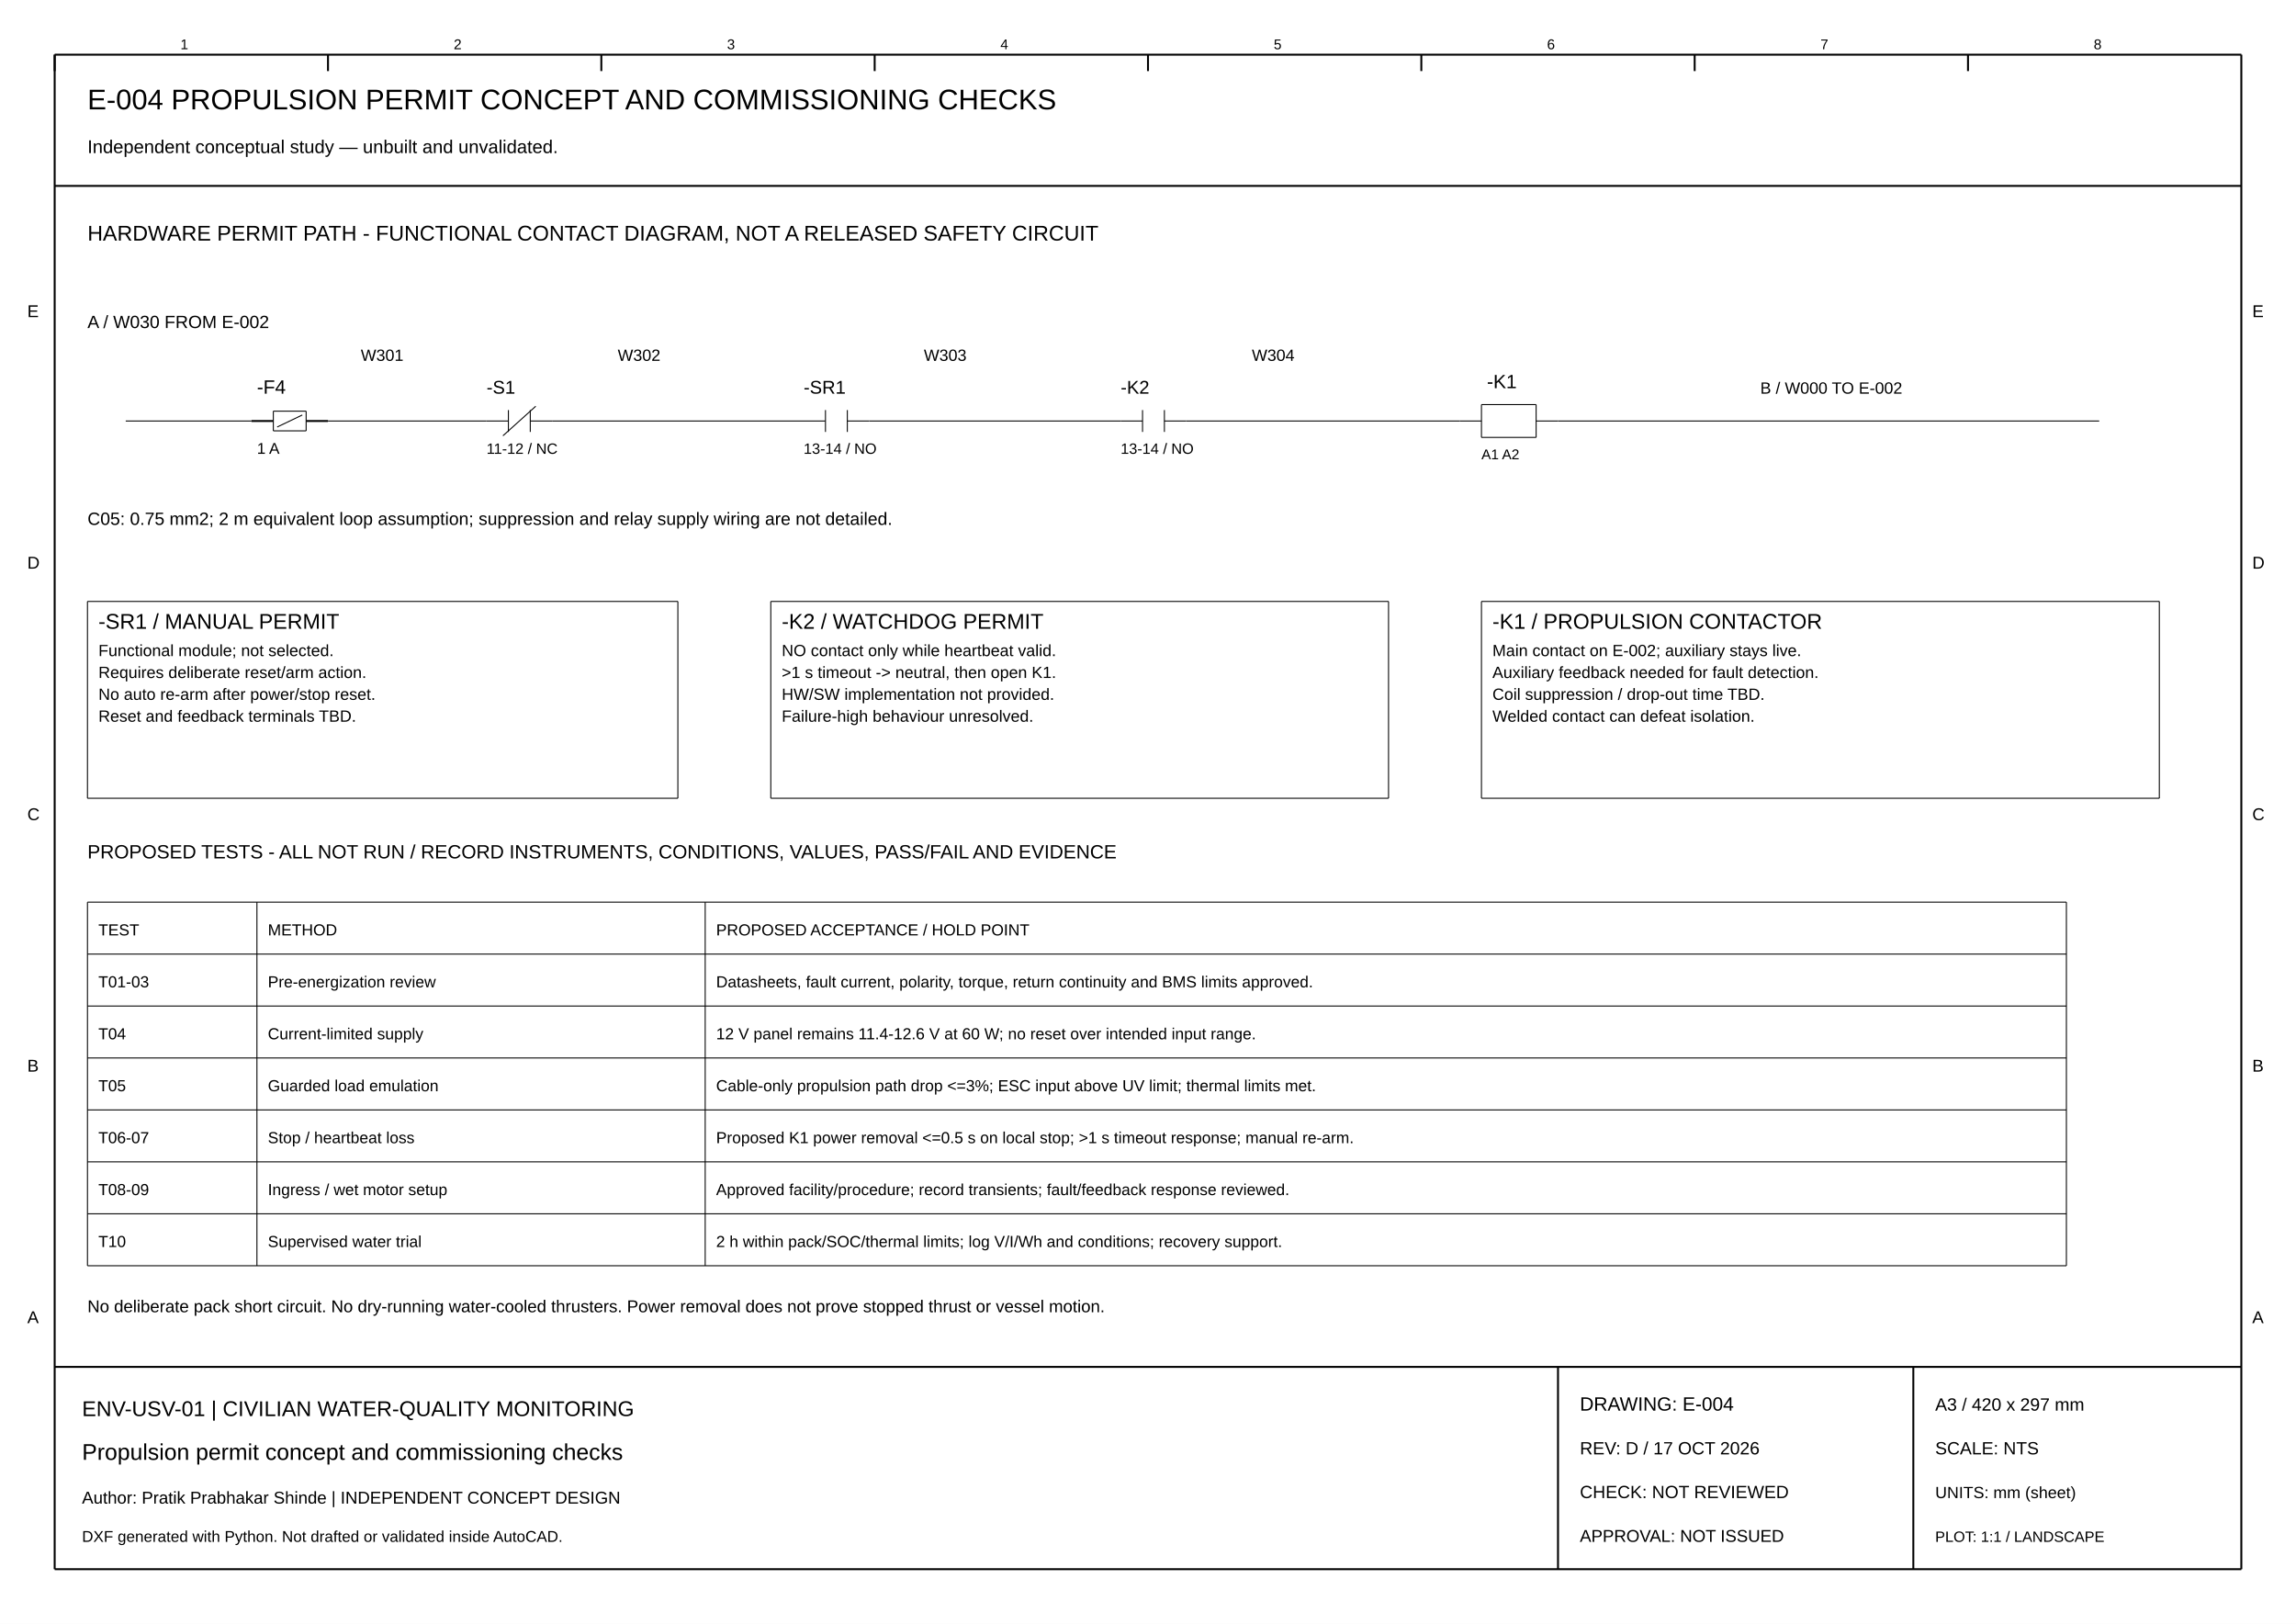
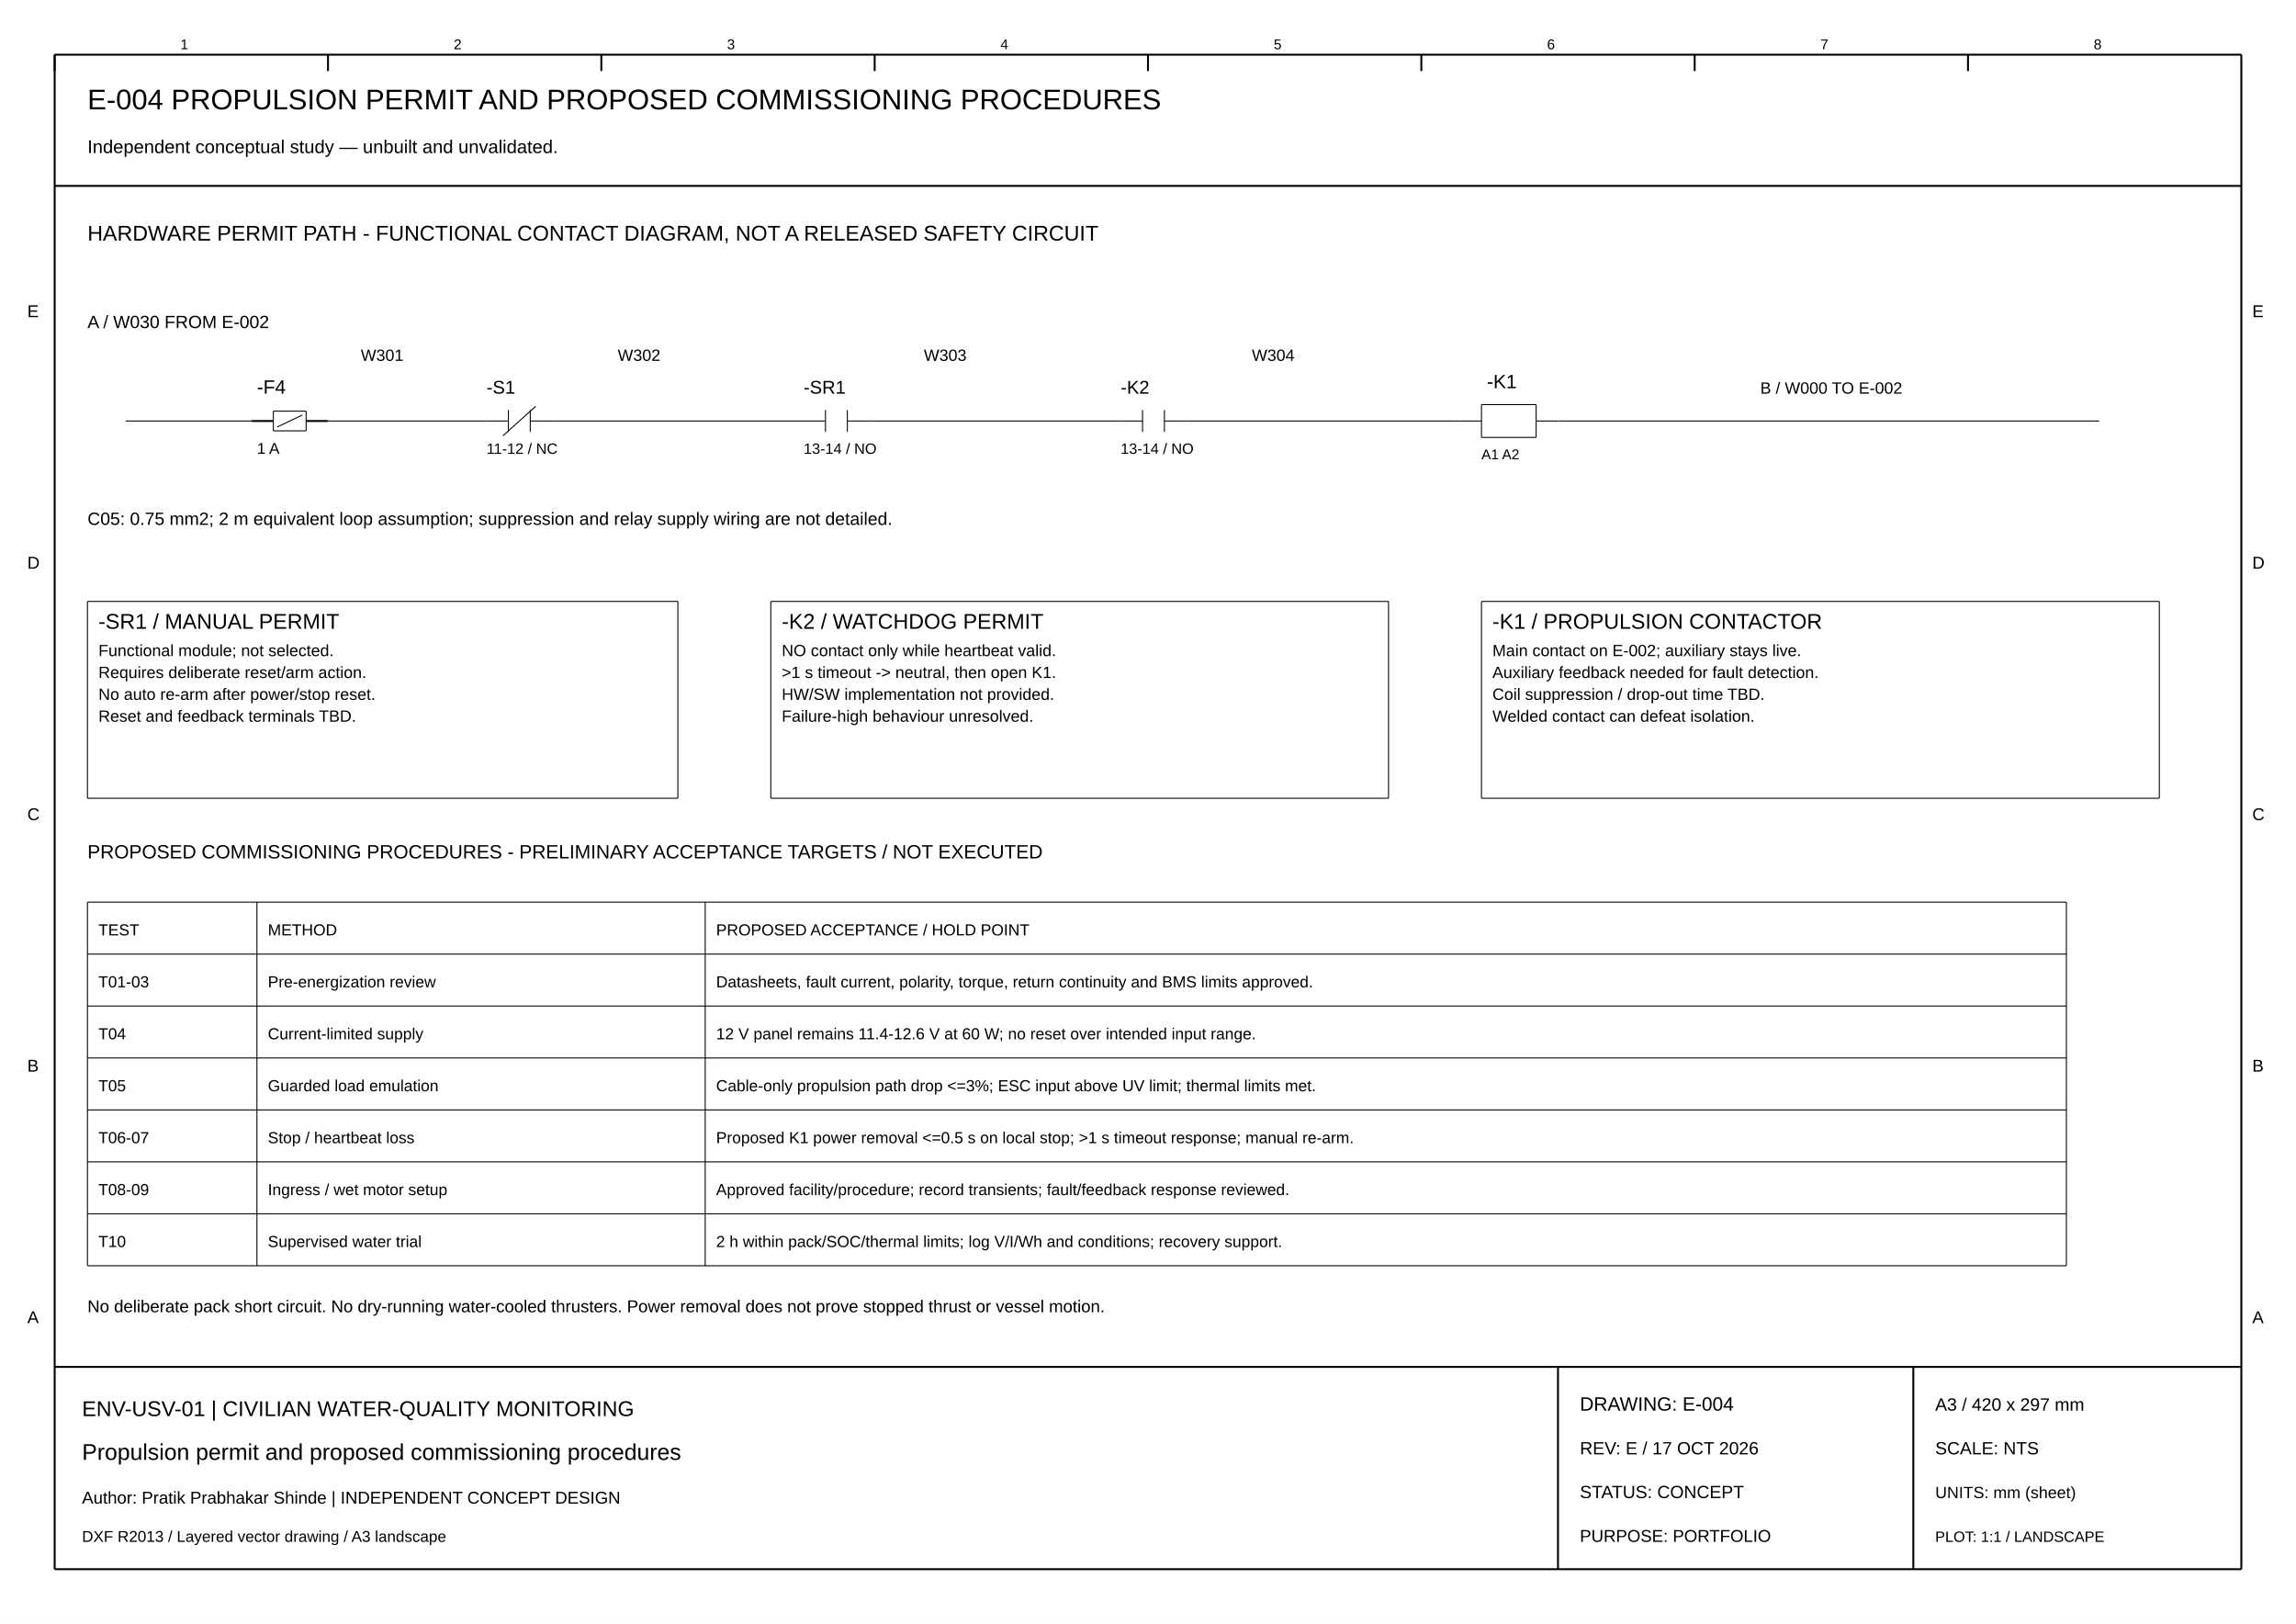
<svg xmlns="http://www.w3.org/2000/svg" viewBox="0 0 420 297" width="1680" height="1188">
  <rect width="420" height="297" fill="white" />
  <line x1="10" y1="287" x2="410" y2="287" stroke="black" stroke-width="0.35" />
  <line x1="410" y1="287" x2="410" y2="10" stroke="black" stroke-width="0.35" />
  <line x1="410" y1="10" x2="10" y2="10" stroke="black" stroke-width="0.35" />
  <line x1="10" y1="10" x2="10" y2="287" stroke="black" stroke-width="0.35" />
  <line x1="10" y1="13" x2="10" y2="10" stroke="black" stroke-width="0.35" />
  <text x="33" y="9" font-family="Arial,Helvetica,sans-serif" font-size="2.6">1</text>
  <line x1="60" y1="13" x2="60" y2="10" stroke="black" stroke-width="0.35" />
  <text x="83" y="9" font-family="Arial,Helvetica,sans-serif" font-size="2.6">2</text>
  <line x1="110" y1="13" x2="110" y2="10" stroke="black" stroke-width="0.35" />
  <text x="133" y="9" font-family="Arial,Helvetica,sans-serif" font-size="2.6">3</text>
  <line x1="160" y1="13" x2="160" y2="10" stroke="black" stroke-width="0.35" />
  <text x="183" y="9" font-family="Arial,Helvetica,sans-serif" font-size="2.6">4</text>
  <line x1="210" y1="13" x2="210" y2="10" stroke="black" stroke-width="0.35" />
  <text x="233" y="9" font-family="Arial,Helvetica,sans-serif" font-size="2.6">5</text>
  <line x1="260" y1="13" x2="260" y2="10" stroke="black" stroke-width="0.35" />
  <text x="283" y="9" font-family="Arial,Helvetica,sans-serif" font-size="2.6">6</text>
  <line x1="310" y1="13" x2="310" y2="10" stroke="black" stroke-width="0.35" />
  <text x="333" y="9" font-family="Arial,Helvetica,sans-serif" font-size="2.6">7</text>
  <line x1="360" y1="13" x2="360" y2="10" stroke="black" stroke-width="0.35" />
  <text x="383" y="9" font-family="Arial,Helvetica,sans-serif" font-size="2.6">8</text>
  <text x="5" y="242" font-family="Arial,Helvetica,sans-serif" font-size="3.12">A</text>
  <text x="412" y="242" font-family="Arial,Helvetica,sans-serif" font-size="3.12">A</text>
  <text x="5" y="196" font-family="Arial,Helvetica,sans-serif" font-size="3.12">B</text>
  <text x="412" y="196" font-family="Arial,Helvetica,sans-serif" font-size="3.12">B</text>
  <text x="5" y="150" font-family="Arial,Helvetica,sans-serif" font-size="3.12">C</text>
  <text x="412" y="150" font-family="Arial,Helvetica,sans-serif" font-size="3.12">C</text>
  <text x="5" y="104" font-family="Arial,Helvetica,sans-serif" font-size="3.12">D</text>
  <text x="412" y="104" font-family="Arial,Helvetica,sans-serif" font-size="3.12">D</text>
  <text x="5" y="58" font-family="Arial,Helvetica,sans-serif" font-size="3.12">E</text>
  <text x="412" y="58" font-family="Arial,Helvetica,sans-serif" font-size="3.12">E</text>
-   <text x="16" y="20" font-family="Arial,Helvetica,sans-serif" font-size="5.2">E-004  PROPULSION PERMIT CONCEPT AND COMMISSIONING CHECKS</text>
+   <text x="16" y="20" font-family="Arial,Helvetica,sans-serif" font-size="5.2">E-004  PROPULSION PERMIT AND PROPOSED COMMISSIONING PROCEDURES</text>
  <text x="16" y="28" font-family="Arial,Helvetica,sans-serif" font-size="3.38">Independent conceptual study — unbuilt and unvalidated.</text>
  <line x1="10" y1="34" x2="410" y2="34" stroke="black" stroke-width="0.35" />
  <line x1="10" y1="250" x2="410" y2="250" stroke="black" stroke-width="0.35" />
  <text x="15" y="259" font-family="Arial,Helvetica,sans-serif" font-size="3.9">ENV-USV-01  |  CIVILIAN WATER-QUALITY MONITORING</text>
-   <text x="15" y="267" font-family="Arial,Helvetica,sans-serif" font-size="4.16">Propulsion permit concept and commissioning checks</text>
+   <text x="15" y="267" font-family="Arial,Helvetica,sans-serif" font-size="4.16">Propulsion permit and proposed commissioning procedures</text>
  <text x="15" y="275" font-family="Arial,Helvetica,sans-serif" font-size="3.12">Author: Pratik Prabhakar Shinde   |   INDEPENDENT CONCEPT DESIGN</text>
-   <text x="15" y="282" font-family="Arial,Helvetica,sans-serif" font-size="2.86">DXF generated with Python. Not drafted or validated inside AutoCAD.</text>
+   <text x="15" y="282" font-family="Arial,Helvetica,sans-serif" font-size="2.86">DXF R2013 / Layered vector drawing / A3 landscape</text>
  <line x1="285" y1="287" x2="285" y2="250" stroke="black" stroke-width="0.35" />
  <line x1="350" y1="287" x2="350" y2="250" stroke="black" stroke-width="0.35" />
  <text x="289" y="258" font-family="Arial,Helvetica,sans-serif" font-size="3.51">DRAWING: E-004</text>
-   <text x="289" y="266" font-family="Arial,Helvetica,sans-serif" font-size="3.25">REV: D / 17 OCT 2026</text>
-   <text x="289" y="274" font-family="Arial,Helvetica,sans-serif" font-size="3.25">CHECK: NOT REVIEWED</text>
-   <text x="289" y="282" font-family="Arial,Helvetica,sans-serif" font-size="3.12">APPROVAL: NOT ISSUED</text>
+   <text x="289" y="266" font-family="Arial,Helvetica,sans-serif" font-size="3.25">REV: E / 17 OCT 2026</text>
+   <text x="289" y="274" font-family="Arial,Helvetica,sans-serif" font-size="3.25">STATUS: CONCEPT</text>
+   <text x="289" y="282" font-family="Arial,Helvetica,sans-serif" font-size="3.12">PURPOSE: PORTFOLIO</text>
  <text x="354" y="258" font-family="Arial,Helvetica,sans-serif" font-size="3.25">A3 / 420 x 297 mm</text>
  <text x="354" y="266" font-family="Arial,Helvetica,sans-serif" font-size="3.25">SCALE: NTS</text>
  <text x="354" y="274" font-family="Arial,Helvetica,sans-serif" font-size="2.99">UNITS: mm (sheet)</text>
  <text x="354" y="282" font-family="Arial,Helvetica,sans-serif" font-size="2.73">PLOT: 1:1 / LANDSCAPE</text>
  <text x="16" y="44" font-family="Arial,Helvetica,sans-serif" font-size="3.9">HARDWARE PERMIT PATH - FUNCTIONAL CONTACT DIAGRAM, NOT A RELEASED SAFETY CIRCUIT</text>
  <text x="16" y="60" font-family="Arial,Helvetica,sans-serif" font-size="3.25">A / W030 FROM E-002</text>
  <line x1="23" y1="77" x2="46" y2="77" stroke="black" stroke-width="0.18" />
  <line x1="46" y1="77" x2="50" y2="77" stroke="black" stroke-width="0.35" />
  <line x1="50" y1="78.8" x2="56" y2="78.8" stroke="black" stroke-width="0.18" />
  <line x1="56" y1="78.8" x2="56" y2="75.2" stroke="black" stroke-width="0.18" />
  <line x1="56" y1="75.2" x2="50" y2="75.2" stroke="black" stroke-width="0.18" />
  <line x1="50" y1="75.2" x2="50" y2="78.8" stroke="black" stroke-width="0.18" />
  <line x1="50.7" y1="78.1" x2="55.3" y2="75.9" stroke="black" stroke-width="0.18" />
  <line x1="56" y1="77" x2="60" y2="77" stroke="black" stroke-width="0.35" />
  <text x="47" y="72" font-family="Arial,Helvetica,sans-serif" font-size="3.51">-F4</text>
  <text x="47" y="83" font-family="Arial,Helvetica,sans-serif" font-size="2.86">1 A</text>
  <line x1="60" y1="77" x2="89" y2="77" stroke="black" stroke-width="0.18" />
  <line x1="89" y1="77" x2="93" y2="77" stroke="black" stroke-width="0.18" />
  <line x1="97" y1="77" x2="101" y2="77" stroke="black" stroke-width="0.18" />
  <line x1="93" y1="79" x2="93" y2="75" stroke="black" stroke-width="0.18" />
  <line x1="97" y1="79" x2="97" y2="75" stroke="black" stroke-width="0.18" />
  <line x1="92" y1="79.7" x2="98" y2="74.3" stroke="black" stroke-width="0.18" />
  <text x="89" y="72" font-family="Arial,Helvetica,sans-serif" font-size="3.38">-S1</text>
  <text x="89" y="83" font-family="Arial,Helvetica,sans-serif" font-size="2.73">11-12 / NC</text>
  <line x1="101" y1="77" x2="147" y2="77" stroke="black" stroke-width="0.18" />
  <line x1="147" y1="77" x2="151" y2="77" stroke="black" stroke-width="0.18" />
  <line x1="155" y1="77" x2="159" y2="77" stroke="black" stroke-width="0.18" />
  <line x1="151" y1="79" x2="151" y2="75" stroke="black" stroke-width="0.18" />
  <line x1="155" y1="79" x2="155" y2="75" stroke="black" stroke-width="0.18" />
  <text x="147" y="72" font-family="Arial,Helvetica,sans-serif" font-size="3.38">-SR1</text>
  <text x="147" y="83" font-family="Arial,Helvetica,sans-serif" font-size="2.73">13-14 / NO</text>
  <line x1="159" y1="77" x2="205" y2="77" stroke="black" stroke-width="0.18" />
  <line x1="205" y1="77" x2="209" y2="77" stroke="black" stroke-width="0.18" />
  <line x1="213" y1="77" x2="217" y2="77" stroke="black" stroke-width="0.18" />
  <line x1="209" y1="79" x2="209" y2="75" stroke="black" stroke-width="0.18" />
  <line x1="213" y1="79" x2="213" y2="75" stroke="black" stroke-width="0.18" />
  <text x="205" y="72" font-family="Arial,Helvetica,sans-serif" font-size="3.38">-K2</text>
  <text x="205" y="83" font-family="Arial,Helvetica,sans-serif" font-size="2.73">13-14 / NO</text>
  <line x1="217" y1="77" x2="267" y2="77" stroke="black" stroke-width="0.18" />
  <line x1="271" y1="80" x2="281" y2="80" stroke="black" stroke-width="0.18" />
  <line x1="281" y1="80" x2="281" y2="74" stroke="black" stroke-width="0.18" />
  <line x1="281" y1="74" x2="271" y2="74" stroke="black" stroke-width="0.18" />
  <line x1="271" y1="74" x2="271" y2="80" stroke="black" stroke-width="0.18" />
  <line x1="267" y1="77" x2="271" y2="77" stroke="black" stroke-width="0.18" />
  <line x1="281" y1="77" x2="285" y2="77" stroke="black" stroke-width="0.18" />
  <text x="272" y="71" font-family="Arial,Helvetica,sans-serif" font-size="3.51">-K1</text>
  <text x="271" y="84" font-family="Arial,Helvetica,sans-serif" font-size="2.6">A1   A2</text>
  <line x1="285" y1="77" x2="384" y2="77" stroke="black" stroke-width="0.18" />
  <text x="322" y="72" font-family="Arial,Helvetica,sans-serif" font-size="2.99">B / W000 TO E-002</text>
  <text x="66" y="66" font-family="Arial,Helvetica,sans-serif" font-size="2.99">W301</text>
  <text x="113" y="66" font-family="Arial,Helvetica,sans-serif" font-size="2.99">W302</text>
  <text x="169" y="66" font-family="Arial,Helvetica,sans-serif" font-size="2.99">W303</text>
  <text x="229" y="66" font-family="Arial,Helvetica,sans-serif" font-size="2.99">W304</text>
  <text x="16" y="96" font-family="Arial,Helvetica,sans-serif" font-size="3.25">C05: 0.75 mm2; 2 m equivalent loop assumption; suppression and relay supply wiring are not detailed.</text>
  <line x1="16" y1="146" x2="124" y2="146" stroke="black" stroke-width="0.18" />
  <line x1="124" y1="146" x2="124" y2="110" stroke="black" stroke-width="0.18" />
  <line x1="124" y1="110" x2="16" y2="110" stroke="black" stroke-width="0.18" />
  <line x1="16" y1="110" x2="16" y2="146" stroke="black" stroke-width="0.18" />
  <text x="18" y="115" font-family="Arial,Helvetica,sans-serif" font-size="3.9">-SR1 / MANUAL PERMIT</text>
  <text x="18" y="120" font-family="Arial,Helvetica,sans-serif" font-size="2.99">Functional module; not selected.</text>
  <text x="18" y="124" font-family="Arial,Helvetica,sans-serif" font-size="2.99">Requires deliberate reset/arm action.</text>
  <text x="18" y="128" font-family="Arial,Helvetica,sans-serif" font-size="2.99">No auto re-arm after power/stop reset.</text>
  <text x="18" y="132" font-family="Arial,Helvetica,sans-serif" font-size="2.99">Reset and feedback terminals TBD.</text>
  <line x1="141" y1="146" x2="254" y2="146" stroke="black" stroke-width="0.18" />
  <line x1="254" y1="146" x2="254" y2="110" stroke="black" stroke-width="0.18" />
  <line x1="254" y1="110" x2="141" y2="110" stroke="black" stroke-width="0.18" />
  <line x1="141" y1="110" x2="141" y2="146" stroke="black" stroke-width="0.18" />
  <text x="143" y="115" font-family="Arial,Helvetica,sans-serif" font-size="3.9">-K2 / WATCHDOG PERMIT</text>
  <text x="143" y="120" font-family="Arial,Helvetica,sans-serif" font-size="2.99">NO contact only while heartbeat valid.</text>
  <text x="143" y="124" font-family="Arial,Helvetica,sans-serif" font-size="2.99">&gt;1 s timeout -&gt; neutral, then open K1.</text>
  <text x="143" y="128" font-family="Arial,Helvetica,sans-serif" font-size="2.99">HW/SW implementation not provided.</text>
  <text x="143" y="132" font-family="Arial,Helvetica,sans-serif" font-size="2.99">Failure-high behaviour unresolved.</text>
  <line x1="271" y1="146" x2="395" y2="146" stroke="black" stroke-width="0.18" />
  <line x1="395" y1="146" x2="395" y2="110" stroke="black" stroke-width="0.18" />
  <line x1="395" y1="110" x2="271" y2="110" stroke="black" stroke-width="0.18" />
  <line x1="271" y1="110" x2="271" y2="146" stroke="black" stroke-width="0.18" />
  <text x="273" y="115" font-family="Arial,Helvetica,sans-serif" font-size="3.9">-K1 / PROPULSION CONTACTOR</text>
  <text x="273" y="120" font-family="Arial,Helvetica,sans-serif" font-size="2.99">Main contact on E-002; auxiliary stays live.</text>
  <text x="273" y="124" font-family="Arial,Helvetica,sans-serif" font-size="2.99">Auxiliary feedback needed for fault detection.</text>
  <text x="273" y="128" font-family="Arial,Helvetica,sans-serif" font-size="2.99">Coil suppression / drop-out time TBD.</text>
  <text x="273" y="132" font-family="Arial,Helvetica,sans-serif" font-size="2.99">Welded contact can defeat isolation.</text>
-   <text x="16" y="157" font-family="Arial,Helvetica,sans-serif" font-size="3.51">PROPOSED TESTS - ALL NOT RUN / RECORD INSTRUMENTS, CONDITIONS, VALUES, PASS/FAIL AND EVIDENCE</text>
+   <text x="16" y="157" font-family="Arial,Helvetica,sans-serif" font-size="3.51">PROPOSED COMMISSIONING PROCEDURES - PRELIMINARY ACCEPTANCE TARGETS / NOT EXECUTED</text>
  <line x1="16" y1="231.5" x2="378" y2="231.5" stroke="black" stroke-width="0.18" />
  <line x1="378" y1="231.5" x2="378" y2="165.0" stroke="black" stroke-width="0.18" />
  <line x1="378" y1="165.0" x2="16" y2="165.0" stroke="black" stroke-width="0.18" />
  <line x1="16" y1="165.0" x2="16" y2="231.5" stroke="black" stroke-width="0.18" />
  <line x1="47" y1="231.5" x2="47" y2="165" stroke="black" stroke-width="0.18" />
  <line x1="129" y1="231.5" x2="129" y2="165" stroke="black" stroke-width="0.18" />
  <line x1="16" y1="174.5" x2="378" y2="174.5" stroke="black" stroke-width="0.18" />
  <line x1="16" y1="184.0" x2="378" y2="184.0" stroke="black" stroke-width="0.18" />
  <line x1="16" y1="193.5" x2="378" y2="193.5" stroke="black" stroke-width="0.18" />
  <line x1="16" y1="203.0" x2="378" y2="203.0" stroke="black" stroke-width="0.18" />
  <line x1="16" y1="212.5" x2="378" y2="212.5" stroke="black" stroke-width="0.18" />
  <line x1="16" y1="222.0" x2="378" y2="222.0" stroke="black" stroke-width="0.18" />
  <text x="18" y="171.08" font-family="Arial,Helvetica,sans-serif" font-size="2.925">TEST</text>
  <text x="49" y="171.08" font-family="Arial,Helvetica,sans-serif" font-size="2.925">METHOD</text>
  <text x="131" y="171.08" font-family="Arial,Helvetica,sans-serif" font-size="2.925">PROPOSED ACCEPTANCE / HOLD POINT</text>
  <text x="18" y="180.58" font-family="Arial,Helvetica,sans-serif" font-size="2.925">T01-03</text>
  <text x="49" y="180.58" font-family="Arial,Helvetica,sans-serif" font-size="2.925">Pre-energization review</text>
  <text x="131" y="180.58" font-family="Arial,Helvetica,sans-serif" font-size="2.925">Datasheets, fault current, polarity, torque, return continuity and BMS limits approved.</text>
  <text x="18" y="190.08" font-family="Arial,Helvetica,sans-serif" font-size="2.925">T04</text>
  <text x="49" y="190.08" font-family="Arial,Helvetica,sans-serif" font-size="2.925">Current-limited supply</text>
  <text x="131" y="190.08" font-family="Arial,Helvetica,sans-serif" font-size="2.925">12 V panel remains 11.4-12.6 V at 60 W; no reset over intended input range.</text>
  <text x="18" y="199.58" font-family="Arial,Helvetica,sans-serif" font-size="2.925">T05</text>
  <text x="49" y="199.58" font-family="Arial,Helvetica,sans-serif" font-size="2.925">Guarded load emulation</text>
  <text x="131" y="199.58" font-family="Arial,Helvetica,sans-serif" font-size="2.925">Cable-only propulsion path drop &lt;=3%; ESC input above UV limit; thermal limits met.</text>
  <text x="18" y="209.08" font-family="Arial,Helvetica,sans-serif" font-size="2.925">T06-07</text>
  <text x="49" y="209.08" font-family="Arial,Helvetica,sans-serif" font-size="2.925">Stop / heartbeat loss</text>
  <text x="131" y="209.08" font-family="Arial,Helvetica,sans-serif" font-size="2.925">Proposed K1 power removal &lt;=0.5 s on local stop; &gt;1 s timeout response; manual re-arm.</text>
  <text x="18" y="218.58" font-family="Arial,Helvetica,sans-serif" font-size="2.925">T08-09</text>
  <text x="49" y="218.58" font-family="Arial,Helvetica,sans-serif" font-size="2.925">Ingress / wet motor setup</text>
  <text x="131" y="218.58" font-family="Arial,Helvetica,sans-serif" font-size="2.925">Approved facility/procedure; record transients; fault/feedback response reviewed.</text>
  <text x="18" y="228.08" font-family="Arial,Helvetica,sans-serif" font-size="2.925">T10</text>
  <text x="49" y="228.08" font-family="Arial,Helvetica,sans-serif" font-size="2.925">Supervised water trial</text>
  <text x="131" y="228.08" font-family="Arial,Helvetica,sans-serif" font-size="2.925">2 h within pack/SOC/thermal limits; log V/I/Wh and conditions; recovery support.</text>
  <text x="16" y="240.0" font-family="Arial,Helvetica,sans-serif" font-size="3.12">No deliberate pack short circuit. No dry-running water-cooled thrusters. Power removal does not prove stopped thrust or vessel motion.</text>
</svg>
